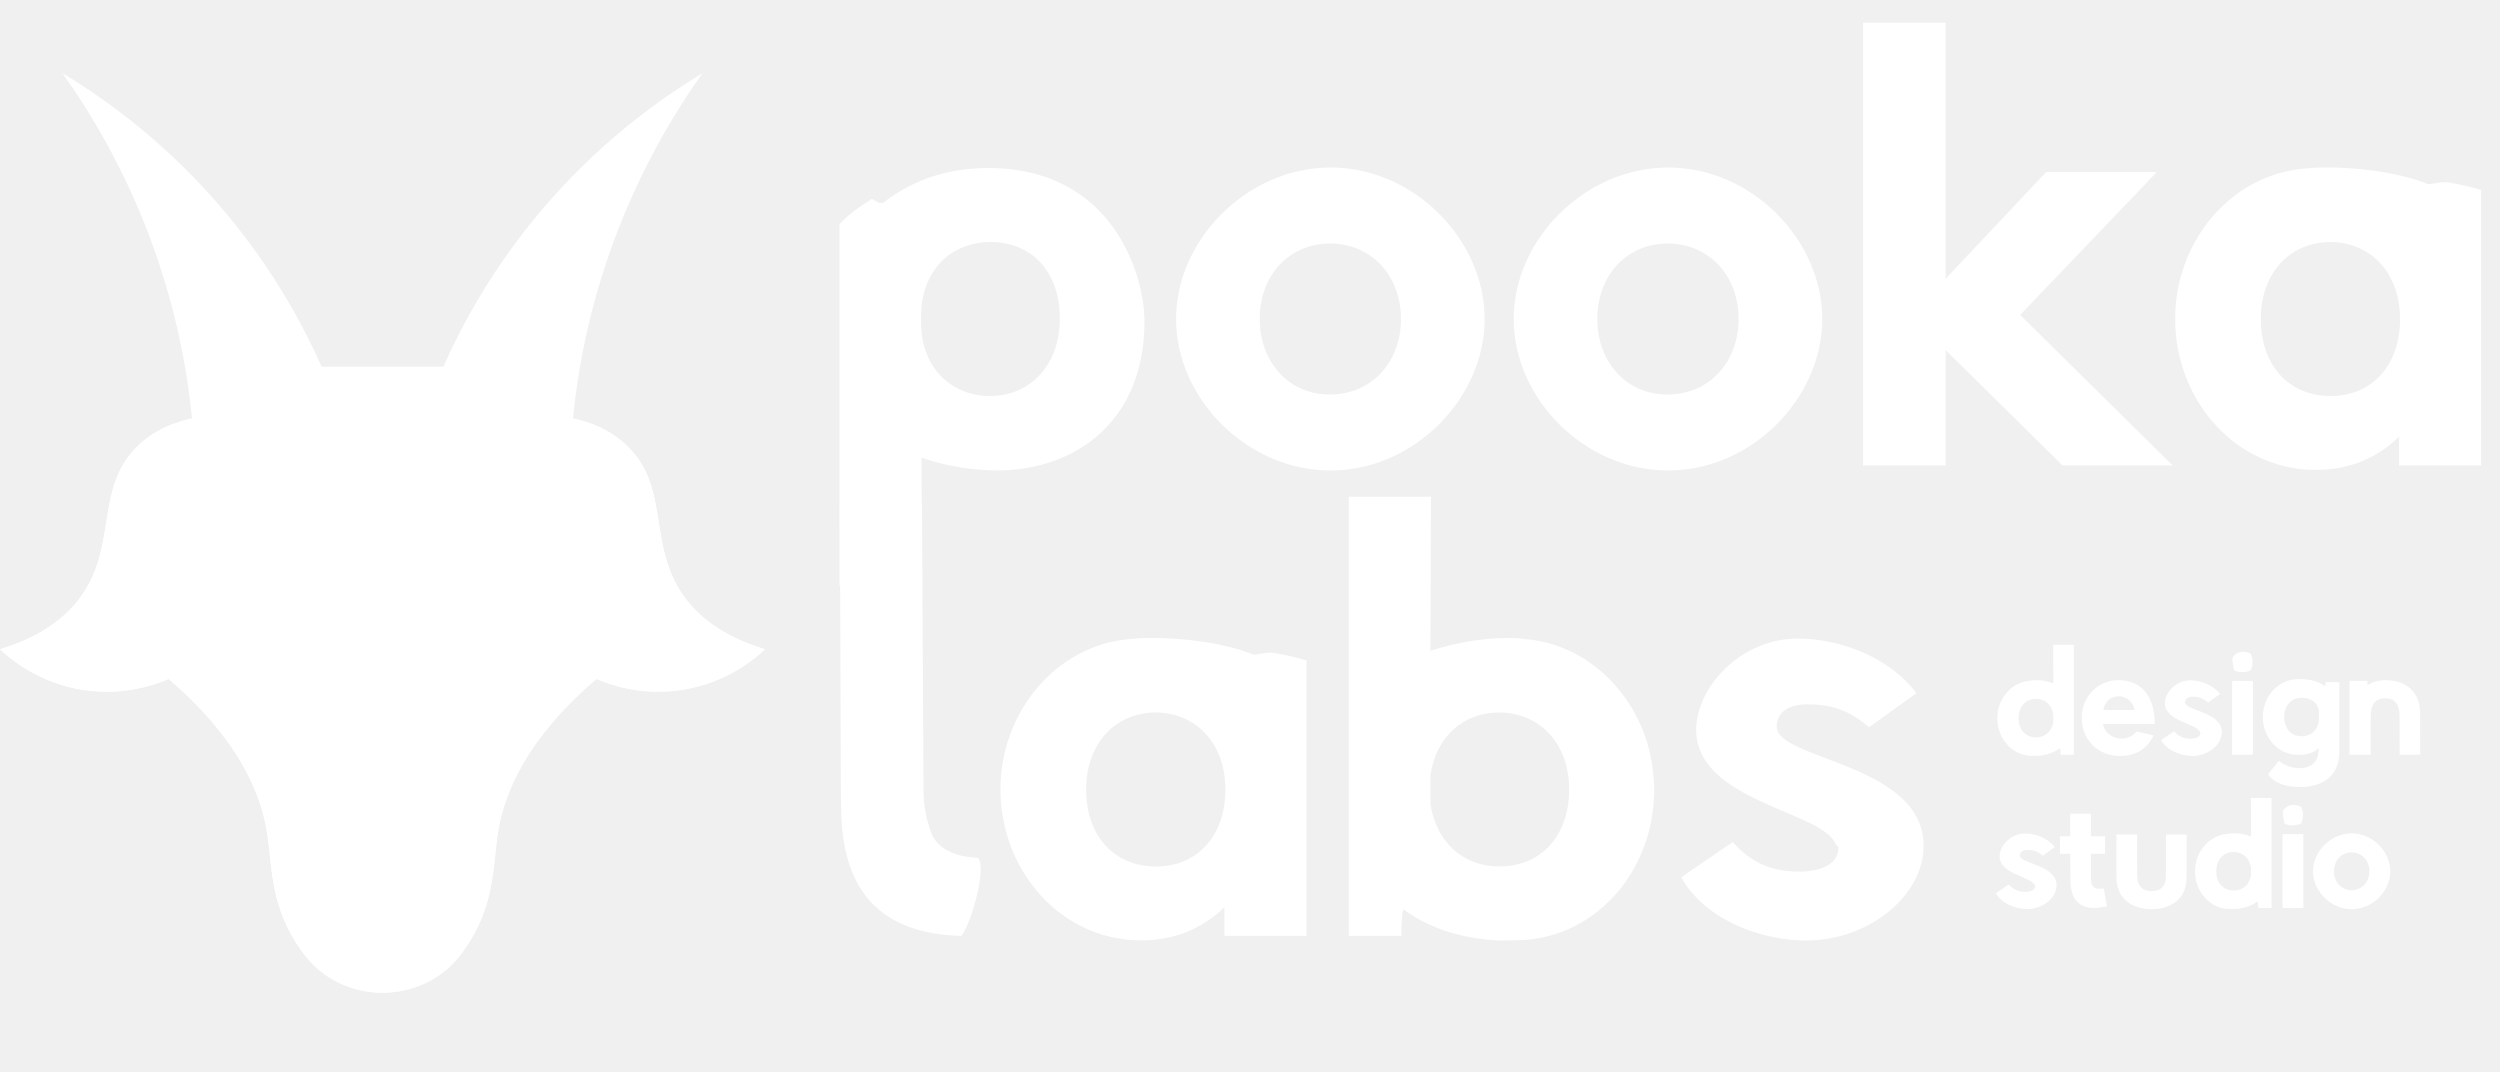
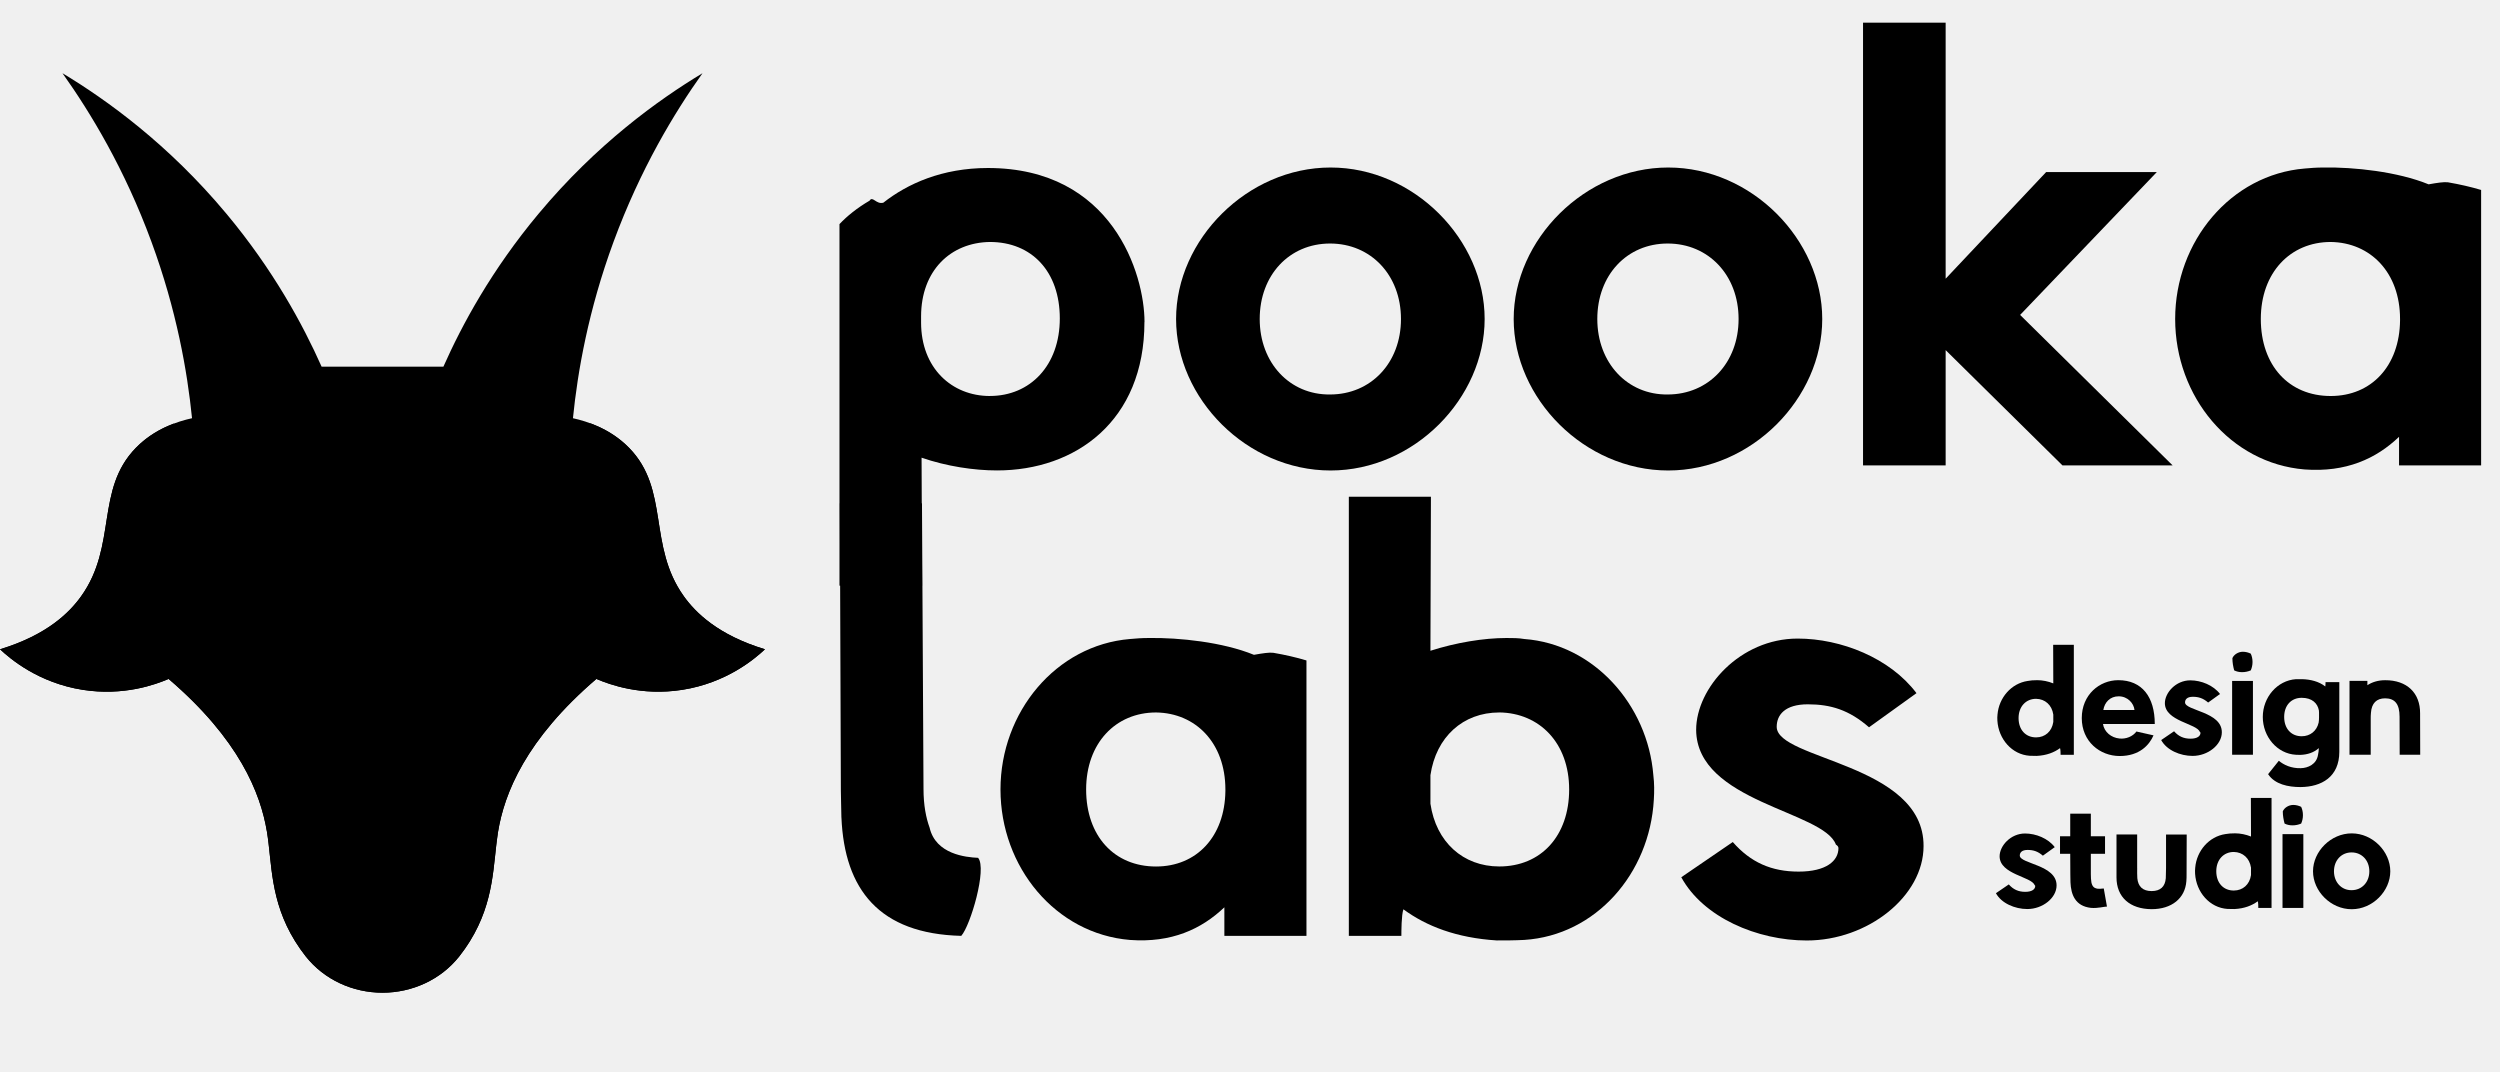
<svg xmlns="http://www.w3.org/2000/svg" width="154" height="66" viewBox="0 0 154 66" fill="none">
-   <path d="M70.497 19.837C70.497 25.932 66.257 28.979 61.418 28.979C60.003 28.979 58.308 28.727 56.769 28.193L56.801 36.079H51.712V13.805C52.184 13.303 52.813 12.799 53.567 12.36C53.754 12.046 53.976 12.612 54.415 12.485C55.893 11.322 58.029 10.349 60.856 10.349C68.523 10.349 70.502 16.882 70.502 19.837H70.497ZM60.979 24.392C63.462 24.392 65.284 22.508 65.284 19.617C65.284 16.728 63.557 14.906 60.979 14.906C58.56 14.938 56.739 16.665 56.739 19.493V19.87C56.739 22.665 58.623 24.394 60.979 24.394V24.392Z" fill="white" />
-   <path d="M81.965 10.319C87.119 10.319 91.454 14.782 91.454 19.651C91.454 24.52 87.119 28.982 81.965 28.982C76.812 28.982 72.447 24.552 72.447 19.651C72.447 14.749 76.844 10.319 81.965 10.319ZM81.933 24.3C84.446 24.3 86.3 22.353 86.3 19.651C86.3 16.948 84.446 15.001 81.933 15.001C79.42 15.001 77.598 16.948 77.598 19.651C77.598 22.353 79.452 24.332 81.933 24.3Z" fill="white" />
-   <path d="M102.762 10.319C107.913 10.319 112.25 14.782 112.25 19.651C112.25 24.52 107.915 28.982 102.762 28.982C97.608 28.982 93.243 24.552 93.243 19.651C93.243 14.749 97.641 10.319 102.762 10.319ZM102.729 24.3C105.242 24.3 107.097 22.353 107.097 19.651C107.097 16.948 105.242 15.001 102.729 15.001C100.216 15.001 98.394 16.948 98.394 19.651C98.394 22.353 100.248 24.332 102.729 24.3Z" fill="white" />
-   <path d="M124.439 19.399L133.833 28.668H127.047L119.852 21.567V28.668H114.763V1.397H119.852V17.168L126.041 10.601H132.859L124.439 19.399Z" fill="white" />
-   <path d="M152.839 28.667H147.781V26.908C146.368 28.258 144.514 29.106 141.968 28.919C137.381 28.542 133.99 24.427 133.99 19.65C133.99 14.873 137.414 10.758 141.968 10.381C142.313 10.349 142.692 10.319 143.131 10.319C144.986 10.286 147.686 10.571 149.603 11.355C150.137 11.26 150.546 11.197 150.796 11.23C151.517 11.355 152.208 11.512 152.837 11.701V28.667H152.839ZM143.571 24.394C146.084 24.394 147.811 22.54 147.843 19.745V19.65C147.843 16.79 146.021 14.938 143.571 14.906C141.087 14.906 139.266 16.79 139.266 19.65C139.266 22.51 140.993 24.394 143.571 24.394Z" fill="white" />
-   <path d="M51.83 50.359C51.83 49.825 51.797 49.291 51.797 48.724L51.735 31.005H56.794L56.888 48.599C56.888 49.605 57.046 50.389 57.265 50.988C57.642 52.622 59.496 52.809 60.25 52.842C60.817 53.501 59.778 57.02 59.214 57.649C54.156 57.524 52.019 54.789 51.832 50.359H51.83Z" fill="white" />
-   <path d="M80.48 57.649H75.421V55.89C74.006 57.24 72.155 58.088 69.609 57.901C65.022 57.524 61.63 53.409 61.63 48.632C61.63 43.856 65.054 39.74 69.609 39.363C69.953 39.331 70.33 39.301 70.772 39.301C72.626 39.271 75.327 39.553 77.243 40.337C77.777 40.242 78.187 40.179 78.436 40.212C79.16 40.337 79.851 40.494 80.478 40.684V57.649H80.48ZM71.211 53.377C73.724 53.377 75.451 51.522 75.484 48.727V48.632C75.484 45.772 73.662 43.92 71.211 43.888C68.728 43.888 66.906 45.772 66.906 48.632C66.906 51.492 68.633 53.377 71.211 53.377Z" fill="white" />
-   <path d="M88.145 30.599L88.115 40.087C89.684 39.586 91.382 39.301 92.796 39.301C93.173 39.301 93.55 39.301 93.897 39.363C98.17 39.678 101.499 43.416 101.846 47.751C101.908 48.253 101.908 48.757 101.876 49.259C101.624 53.813 98.294 57.617 93.897 57.899C93.301 57.931 92.734 57.931 92.2 57.931C89.717 57.774 87.865 57.053 86.45 56.014C86.325 56.359 86.325 57.397 86.325 57.649H83.088V30.599H88.147H88.145ZM92.355 43.888C90.124 43.888 88.459 45.395 88.115 47.751V49.511C88.459 51.867 90.126 53.374 92.355 53.374C94.93 53.374 96.66 51.49 96.66 48.63C96.66 45.77 94.838 43.918 92.355 43.886V43.888Z" fill="white" />
-   <path d="M110.797 53.691C112.494 53.691 113.248 53.032 113.248 52.246C113.248 52.151 113.186 52.089 113.091 52.026C112.337 49.953 104.513 49.418 104.483 44.959C104.483 42.383 107.186 39.336 110.735 39.336C113.405 39.336 116.423 40.529 118.055 42.698L115.132 44.801C113.907 43.733 112.776 43.386 111.361 43.386C109.946 43.386 109.445 44.045 109.445 44.769C109.445 46.81 118.524 47.03 118.491 52.121C118.491 55.201 115.067 57.934 111.296 57.934C108.249 57.934 104.92 56.519 103.567 54.038L106.739 51.869C107.84 53.127 109.128 53.691 110.792 53.691H110.797Z" fill="white" />
-   <path d="M127.75 46.494H126.932C126.932 46.439 126.932 46.172 126.899 46.085C126.545 46.344 126.081 46.534 125.459 46.564C125.325 46.564 125.185 46.564 125.035 46.556C123.935 46.486 123.108 45.526 123.039 44.393C123.031 44.268 123.031 44.141 123.046 44.016C123.133 42.977 123.895 42.097 124.903 41.947C125.06 41.914 125.272 41.899 125.499 41.899C125.821 41.899 126.168 41.969 126.483 42.097L126.475 39.721H127.748V46.491L127.75 46.494ZM125.422 45.423C125.981 45.423 126.398 45.054 126.483 44.472V44.016C126.395 43.427 125.978 43.057 125.422 43.047C124.801 43.047 124.344 43.519 124.344 44.235C124.344 44.952 124.776 45.423 125.422 45.423Z" fill="white" />
-   <path d="M132.657 45.298C132.398 45.895 131.791 46.571 130.573 46.571C129.355 46.571 128.237 45.675 128.237 44.235C128.237 42.795 129.33 41.899 130.486 41.899C131.948 41.899 132.734 42.93 132.734 44.597H129.543C129.62 45.094 130.054 45.446 130.566 45.493C130.968 45.533 131.377 45.368 131.604 45.061L132.657 45.298ZM131.484 43.734C131.444 43.324 131.067 42.893 130.508 42.893C129.982 42.893 129.642 43.262 129.565 43.734H131.484Z" fill="white" />
-   <path d="M134.936 45.503C135.36 45.503 135.55 45.338 135.55 45.141C135.55 45.119 135.535 45.101 135.51 45.086C135.32 44.567 133.363 44.432 133.356 43.317C133.356 42.673 134.032 41.909 134.921 41.909C135.59 41.909 136.343 42.209 136.753 42.75L136.021 43.277C135.714 43.01 135.432 42.922 135.078 42.922C134.724 42.922 134.599 43.087 134.599 43.269C134.599 43.781 136.872 43.836 136.865 45.109C136.865 45.88 136.009 46.564 135.063 46.564C134.299 46.564 133.466 46.209 133.129 45.588L133.923 45.046C134.197 45.361 134.519 45.503 134.936 45.503Z" fill="white" />
-   <path d="M137.499 41.947H138.781V46.491H137.499V41.947ZM138.16 40.148C138.332 40.148 138.507 40.195 138.647 40.265C138.716 40.414 138.756 40.587 138.756 40.776C138.756 40.966 138.716 41.138 138.647 41.295C138.489 41.365 138.3 41.405 138.112 41.405C137.925 41.405 137.766 41.365 137.626 41.295C137.563 41.068 137.516 40.809 137.516 40.542C137.603 40.33 137.87 40.148 138.16 40.148Z" fill="white" />
-   <path d="M143.253 42.019H144.102V46.312C144.102 47.861 143.001 48.475 141.711 48.483C140.955 48.483 140.131 48.318 139.715 47.689L140.376 46.863C140.683 47.123 141.147 47.335 141.721 47.32C142.17 47.312 142.704 47.083 142.792 46.486C142.824 46.362 142.832 46.227 142.839 46.084C142.532 46.359 142.14 46.486 141.699 46.501C141.611 46.501 141.519 46.501 141.432 46.494C140.269 46.431 139.388 45.378 139.388 44.165C139.388 42.953 140.276 41.917 141.432 41.837H141.816C142.32 41.852 142.839 41.972 143.239 42.286C143.253 42.184 143.253 42.049 143.253 42.019ZM141.784 45.353C142.303 45.353 142.712 45.031 142.829 44.512C142.844 44.41 142.852 44.308 142.852 44.198V43.898C142.852 43.858 142.852 43.811 142.844 43.764C142.764 43.324 142.427 42.985 141.784 42.985C141.14 42.985 140.705 43.449 140.705 44.165C140.705 44.882 141.137 45.353 141.784 45.353Z" fill="white" />
-   <path d="M144.73 46.493V41.941H145.831V42.208C146.123 42.019 146.485 41.901 146.924 41.901C148.269 41.894 149.088 42.688 149.078 43.945L149.085 46.493H147.82L147.813 44.142C147.813 43.379 147.531 43.017 146.924 43.017C146.398 43.017 146.091 43.316 146.051 43.905C146.036 44.03 146.036 44.172 146.036 44.322V46.493H144.73Z" fill="white" />
-   <path d="M124.756 54.937C125.18 54.937 125.37 54.772 125.37 54.575C125.37 54.552 125.355 54.535 125.33 54.52C125.14 54.001 123.183 53.866 123.176 52.75C123.176 52.106 123.852 51.343 124.741 51.343C125.409 51.343 126.163 51.642 126.572 52.184L125.841 52.71C125.534 52.443 125.252 52.356 124.898 52.356C124.543 52.356 124.419 52.521 124.419 52.703C124.419 53.215 126.692 53.269 126.685 54.542C126.685 55.313 125.829 55.997 124.883 55.997C124.119 55.997 123.286 55.643 122.949 55.021L123.742 54.48C124.017 54.794 124.339 54.937 124.756 54.937Z" fill="white" />
-   <path d="M127.523 50.123H128.796V51.516H129.67V52.594H128.796V53.844C128.796 53.946 128.796 54.034 128.804 54.119C128.819 54.473 128.913 54.66 129.096 54.715C129.275 54.785 129.473 54.73 129.592 54.73L129.789 55.846C129.632 55.838 129.238 55.963 128.799 55.925C127.83 55.816 127.571 55.099 127.541 54.353C127.533 54.196 127.533 54.031 127.533 53.867L127.526 52.594H126.897V51.516H127.526V50.123H127.523Z" fill="white" />
-   <path d="M131.651 53.467C131.644 53.687 131.651 53.899 131.659 54.096C131.706 54.615 131.998 54.89 132.54 54.89C133.081 54.89 133.373 54.615 133.413 54.096C133.421 53.899 133.428 53.687 133.428 53.467V51.406H134.701L134.693 53.852C134.693 54.009 134.693 54.151 134.679 54.291C134.599 55.337 133.775 56.005 132.54 56.005C131.21 55.998 130.376 55.274 130.376 54.046V51.403H131.649V53.465L131.651 53.467Z" fill="white" />
-   <path d="M139.93 55.928H139.111C139.111 55.873 139.111 55.606 139.079 55.518C138.724 55.778 138.26 55.968 137.639 55.997C137.504 55.997 137.364 55.997 137.214 55.99C136.114 55.92 135.288 54.959 135.218 53.826C135.21 53.701 135.21 53.574 135.225 53.449C135.313 52.411 136.074 51.53 137.082 51.38C137.239 51.348 137.451 51.333 137.679 51.333C138 51.333 138.347 51.403 138.662 51.53L138.654 49.154H139.927V55.925L139.93 55.928ZM137.601 54.857C138.16 54.857 138.577 54.487 138.662 53.906V53.449C138.574 52.86 138.158 52.491 137.601 52.481C136.98 52.481 136.523 52.953 136.523 53.669C136.523 54.385 136.955 54.857 137.601 54.857Z" fill="white" />
-   <path d="M140.603 51.383H141.886V55.928H140.603V51.383ZM141.264 49.584C141.437 49.584 141.611 49.631 141.751 49.701C141.821 49.851 141.861 50.023 141.861 50.213C141.861 50.403 141.821 50.575 141.751 50.732C141.594 50.802 141.404 50.842 141.217 50.842C141.03 50.842 140.87 50.802 140.73 50.732C140.668 50.505 140.62 50.245 140.62 49.978C140.708 49.766 140.975 49.584 141.264 49.584Z" fill="white" />
-   <path d="M144.866 51.336C146.156 51.336 147.242 52.452 147.242 53.672C147.242 54.892 146.156 56.008 144.866 56.008C143.576 56.008 142.482 54.9 142.482 53.672C142.482 52.444 143.583 51.336 144.866 51.336ZM144.858 54.835C145.487 54.835 145.951 54.348 145.951 53.672C145.951 52.996 145.487 52.509 144.858 52.509C144.229 52.509 143.773 52.996 143.773 53.672C143.773 54.348 144.237 54.842 144.858 54.835Z" fill="white" />
-   <path d="M42.122 36.725C39.888 33.596 41.268 30.167 38.755 27.589C37.602 26.406 36.172 25.956 35.294 25.762C35.581 22.887 36.245 19.106 37.794 14.896C39.441 10.421 41.538 6.95 43.275 4.509C40.557 6.148 36.756 8.876 33.177 13.164C30.287 16.625 28.461 20.002 27.313 22.587H19.811C18.66 19.999 16.833 16.623 13.946 13.164C10.367 8.876 6.566 6.148 3.848 4.509C5.585 6.95 7.684 10.421 9.329 14.896C10.879 19.106 11.54 22.887 11.829 25.762C10.951 25.956 9.518 26.406 8.368 27.589C5.857 30.167 7.235 33.596 5.001 36.725C4.28 37.734 2.897 39.116 0 39.995C0.621 40.581 2.366 42.066 5.096 42.495C7.614 42.89 9.588 42.166 10.384 41.822C14.732 45.547 16.055 48.867 16.444 51.245C16.758 53.169 16.619 55.465 18.176 57.976C18.386 58.315 18.608 58.627 18.835 58.914C19.97 60.349 21.73 61.15 23.562 61.15C25.393 61.15 27.15 60.349 28.288 58.914C28.515 58.627 28.738 58.315 28.947 57.976C30.502 55.465 30.365 53.167 30.679 51.245C31.066 48.864 32.391 45.545 36.739 41.822C37.535 42.166 39.509 42.89 42.027 42.495C44.757 42.069 46.502 40.581 47.123 39.995C44.228 39.116 42.843 37.734 42.122 36.725Z" fill="white" />
-   <path d="M23.514 39.563C20.732 43.549 18.328 47.679 16.439 51.213C16.042 48.837 14.717 45.525 10.389 41.822C9.593 42.166 7.617 42.892 5.099 42.493C2.371 42.066 0.624 40.579 0 39.995C2.895 39.117 4.28 37.734 5.001 36.726C7.235 33.596 5.855 30.165 8.368 27.589C9.099 26.838 9.943 26.381 10.689 26.097C15.413 29.164 19.801 34.237 23.517 39.561L23.514 39.563Z" fill="white" />
-   <path d="M47.123 39.995C46.499 40.579 44.757 42.066 42.025 42.493C39.506 42.89 37.535 42.164 36.734 41.822C32.391 45.545 31.066 48.87 30.679 51.248C30.674 51.283 30.669 51.32 30.664 51.355C28.76 47.789 26.327 43.601 23.514 39.563C27.233 34.225 31.63 29.141 36.369 26.079C37.13 26.359 37.999 26.82 38.755 27.591C41.268 30.167 39.888 33.599 42.122 36.728C42.843 37.734 44.228 39.119 47.123 39.997V39.995Z" fill="white" />
-   <path d="M30.664 51.355C30.37 53.254 30.472 55.515 28.947 57.979C28.735 58.318 28.515 58.627 28.291 58.917C27.722 59.633 27.001 60.192 26.184 60.572C25.376 60.948 24.477 61.151 23.564 61.151C21.73 61.151 19.973 60.352 18.835 58.917C18.61 58.627 18.388 58.318 18.178 57.979C16.624 55.465 16.761 53.169 16.446 51.245C16.446 51.235 16.441 51.22 16.441 51.21C18.331 47.676 20.734 43.546 23.517 39.56C26.329 43.599 28.762 47.784 30.667 51.353L30.664 51.355Z" fill="white" />
+   <path d="M70.497 19.837C70.497 25.932 66.257 28.979 61.418 28.979C60.003 28.979 58.308 28.727 56.769 28.193L56.801 36.079H51.712V13.805C52.184 13.303 52.813 12.799 53.567 12.36C53.754 12.046 53.976 12.612 54.415 12.485C55.893 11.322 58.029 10.349 60.856 10.349C68.523 10.349 70.502 16.882 70.502 19.837H70.497ZM60.979 24.392C63.462 24.392 65.284 22.508 65.284 19.617C65.284 16.728 63.557 14.906 60.979 14.906C58.56 14.938 56.739 16.665 56.739 19.493V19.87C56.739 22.665 58.623 24.394 60.979 24.394V24.392Z" fill="black" />
+   <path d="M81.965 10.319C87.119 10.319 91.454 14.782 91.454 19.651C91.454 24.52 87.119 28.982 81.965 28.982C76.812 28.982 72.447 24.552 72.447 19.651C72.447 14.749 76.844 10.319 81.965 10.319ZM81.933 24.3C84.446 24.3 86.3 22.353 86.3 19.651C86.3 16.948 84.446 15.001 81.933 15.001C79.42 15.001 77.598 16.948 77.598 19.651C77.598 22.353 79.452 24.332 81.933 24.3Z" fill="black" />
+   <path d="M102.762 10.319C107.913 10.319 112.25 14.782 112.25 19.651C112.25 24.52 107.915 28.982 102.762 28.982C97.608 28.982 93.243 24.552 93.243 19.651C93.243 14.749 97.641 10.319 102.762 10.319ZM102.729 24.3C105.242 24.3 107.097 22.353 107.097 19.651C107.097 16.948 105.242 15.001 102.729 15.001C100.216 15.001 98.394 16.948 98.394 19.651C98.394 22.353 100.248 24.332 102.729 24.3Z" fill="black" />
+   <path d="M124.439 19.399L133.833 28.668H127.047L119.852 21.567V28.668H114.763V1.397H119.852V17.168L126.041 10.601H132.859L124.439 19.399Z" fill="black" />
+   <path d="M152.839 28.667H147.781V26.908C146.368 28.258 144.514 29.106 141.968 28.919C137.381 28.542 133.99 24.427 133.99 19.65C133.99 14.873 137.414 10.758 141.968 10.381C142.313 10.349 142.692 10.319 143.131 10.319C144.986 10.286 147.686 10.571 149.603 11.355C150.137 11.26 150.546 11.197 150.796 11.23C151.517 11.355 152.208 11.512 152.837 11.701V28.667H152.839ZM143.571 24.394C146.084 24.394 147.811 22.54 147.843 19.745V19.65C147.843 16.79 146.021 14.938 143.571 14.906C141.087 14.906 139.266 16.79 139.266 19.65C139.266 22.51 140.993 24.394 143.571 24.394Z" fill="black" />
+   <path d="M51.83 50.359C51.83 49.825 51.797 49.291 51.797 48.724L51.735 31.005H56.794L56.888 48.599C56.888 49.605 57.046 50.389 57.265 50.988C57.642 52.622 59.496 52.809 60.25 52.842C60.817 53.501 59.778 57.02 59.214 57.649C54.156 57.524 52.019 54.789 51.832 50.359H51.83Z" fill="black" />
+   <path d="M80.48 57.649H75.421V55.89C74.006 57.24 72.155 58.088 69.609 57.901C65.022 57.524 61.63 53.409 61.63 48.632C61.63 43.856 65.054 39.74 69.609 39.363C69.953 39.331 70.33 39.301 70.772 39.301C72.626 39.271 75.327 39.553 77.243 40.337C77.777 40.242 78.187 40.179 78.436 40.212C79.16 40.337 79.851 40.494 80.478 40.684V57.649H80.48ZM71.211 53.377C73.724 53.377 75.451 51.522 75.484 48.727V48.632C75.484 45.772 73.662 43.92 71.211 43.888C68.728 43.888 66.906 45.772 66.906 48.632C66.906 51.492 68.633 53.377 71.211 53.377Z" fill="black" />
+   <path d="M88.145 30.599L88.115 40.087C89.684 39.586 91.382 39.301 92.796 39.301C93.173 39.301 93.55 39.301 93.897 39.363C98.17 39.678 101.499 43.416 101.846 47.751C101.908 48.253 101.908 48.757 101.876 49.259C101.624 53.813 98.294 57.617 93.897 57.899C93.301 57.931 92.734 57.931 92.2 57.931C89.717 57.774 87.865 57.053 86.45 56.014C86.325 56.359 86.325 57.397 86.325 57.649H83.088V30.599H88.147H88.145ZM92.355 43.888C90.124 43.888 88.459 45.395 88.115 47.751V49.511C88.459 51.867 90.126 53.374 92.355 53.374C94.93 53.374 96.66 51.49 96.66 48.63C96.66 45.77 94.838 43.918 92.355 43.886V43.888Z" fill="black" />
+   <path d="M110.797 53.691C112.494 53.691 113.248 53.032 113.248 52.246C113.248 52.151 113.186 52.089 113.091 52.026C112.337 49.953 104.513 49.418 104.483 44.959C104.483 42.383 107.186 39.336 110.735 39.336C113.405 39.336 116.423 40.529 118.055 42.698L115.132 44.801C113.907 43.733 112.776 43.386 111.361 43.386C109.946 43.386 109.445 44.045 109.445 44.769C109.445 46.81 118.524 47.03 118.491 52.121C118.491 55.201 115.067 57.934 111.296 57.934C108.249 57.934 104.92 56.519 103.567 54.038L106.739 51.869C107.84 53.127 109.128 53.691 110.792 53.691H110.797Z" fill="black" />
+   <path d="M127.75 46.494H126.932C126.932 46.439 126.932 46.172 126.899 46.085C126.545 46.344 126.081 46.534 125.459 46.564C125.325 46.564 125.185 46.564 125.035 46.556C123.935 46.486 123.108 45.526 123.039 44.393C123.031 44.268 123.031 44.141 123.046 44.016C123.133 42.977 123.895 42.097 124.903 41.947C125.06 41.914 125.272 41.899 125.499 41.899C125.821 41.899 126.168 41.969 126.483 42.097L126.475 39.721H127.748V46.491L127.75 46.494ZM125.422 45.423C125.981 45.423 126.398 45.054 126.483 44.472V44.016C126.395 43.427 125.978 43.057 125.422 43.047C124.801 43.047 124.344 43.519 124.344 44.235C124.344 44.952 124.776 45.423 125.422 45.423Z" fill="black" />
+   <path d="M132.657 45.298C132.398 45.895 131.791 46.571 130.573 46.571C129.355 46.571 128.237 45.675 128.237 44.235C128.237 42.795 129.33 41.899 130.486 41.899C131.948 41.899 132.734 42.93 132.734 44.597H129.543C129.62 45.094 130.054 45.446 130.566 45.493C130.968 45.533 131.377 45.368 131.604 45.061L132.657 45.298ZM131.484 43.734C131.444 43.324 131.067 42.893 130.508 42.893C129.982 42.893 129.642 43.262 129.565 43.734H131.484Z" fill="black" />
+   <path d="M134.936 45.503C135.36 45.503 135.55 45.338 135.55 45.141C135.55 45.119 135.535 45.101 135.51 45.086C135.32 44.567 133.363 44.432 133.356 43.317C133.356 42.673 134.032 41.909 134.921 41.909C135.59 41.909 136.343 42.209 136.753 42.75L136.021 43.277C135.714 43.01 135.432 42.922 135.078 42.922C134.724 42.922 134.599 43.087 134.599 43.269C134.599 43.781 136.872 43.836 136.865 45.109C136.865 45.88 136.009 46.564 135.063 46.564C134.299 46.564 133.466 46.209 133.129 45.588L133.923 45.046C134.197 45.361 134.519 45.503 134.936 45.503Z" fill="black" />
+   <path d="M137.499 41.947H138.781V46.491H137.499V41.947ZM138.16 40.148C138.332 40.148 138.507 40.195 138.647 40.265C138.716 40.414 138.756 40.587 138.756 40.776C138.756 40.966 138.716 41.138 138.647 41.295C138.489 41.365 138.3 41.405 138.112 41.405C137.925 41.405 137.766 41.365 137.626 41.295C137.563 41.068 137.516 40.809 137.516 40.542C137.603 40.33 137.87 40.148 138.16 40.148Z" fill="black" />
+   <path d="M143.253 42.019H144.102V46.312C144.102 47.861 143.001 48.475 141.711 48.483C140.955 48.483 140.131 48.318 139.715 47.689L140.376 46.863C140.683 47.123 141.147 47.335 141.721 47.32C142.17 47.312 142.704 47.083 142.792 46.486C142.824 46.362 142.832 46.227 142.839 46.084C142.532 46.359 142.14 46.486 141.699 46.501C141.611 46.501 141.519 46.501 141.432 46.494C140.269 46.431 139.388 45.378 139.388 44.165C139.388 42.953 140.276 41.917 141.432 41.837H141.816C142.32 41.852 142.839 41.972 143.239 42.286C143.253 42.184 143.253 42.049 143.253 42.019ZM141.784 45.353C142.303 45.353 142.712 45.031 142.829 44.512C142.844 44.41 142.852 44.308 142.852 44.198V43.898C142.852 43.858 142.852 43.811 142.844 43.764C142.764 43.324 142.427 42.985 141.784 42.985C141.14 42.985 140.705 43.449 140.705 44.165C140.705 44.882 141.137 45.353 141.784 45.353Z" fill="black" />
+   <path d="M144.73 46.493V41.941H145.831V42.208C146.123 42.019 146.485 41.901 146.924 41.901C148.269 41.894 149.088 42.688 149.078 43.945L149.085 46.493H147.82L147.813 44.142C147.813 43.379 147.531 43.017 146.924 43.017C146.398 43.017 146.091 43.316 146.051 43.905C146.036 44.03 146.036 44.172 146.036 44.322V46.493H144.73Z" fill="black" />
+   <path d="M124.756 54.937C125.18 54.937 125.37 54.772 125.37 54.575C125.37 54.552 125.355 54.535 125.33 54.52C125.14 54.001 123.183 53.866 123.176 52.75C123.176 52.106 123.852 51.343 124.741 51.343C125.409 51.343 126.163 51.642 126.572 52.184L125.841 52.71C125.534 52.443 125.252 52.356 124.898 52.356C124.543 52.356 124.419 52.521 124.419 52.703C124.419 53.215 126.692 53.269 126.685 54.542C126.685 55.313 125.829 55.997 124.883 55.997C124.119 55.997 123.286 55.643 122.949 55.021L123.742 54.48C124.017 54.794 124.339 54.937 124.756 54.937Z" fill="black" />
+   <path d="M127.523 50.123H128.796V51.516H129.67V52.594H128.796V53.844C128.796 53.946 128.796 54.034 128.804 54.119C128.819 54.473 128.913 54.66 129.096 54.715C129.275 54.785 129.473 54.73 129.592 54.73L129.789 55.846C129.632 55.838 129.238 55.963 128.799 55.925C127.83 55.816 127.571 55.099 127.541 54.353C127.533 54.196 127.533 54.031 127.533 53.867L127.526 52.594H126.897V51.516H127.526V50.123H127.523Z" fill="black" />
+   <path d="M131.651 53.467C131.644 53.687 131.651 53.899 131.659 54.096C131.706 54.615 131.998 54.89 132.54 54.89C133.081 54.89 133.373 54.615 133.413 54.096C133.421 53.899 133.428 53.687 133.428 53.467V51.406H134.701L134.693 53.852C134.693 54.009 134.693 54.151 134.679 54.291C134.599 55.337 133.775 56.005 132.54 56.005C131.21 55.998 130.376 55.274 130.376 54.046V51.403H131.649V53.465L131.651 53.467Z" fill="black" />
+   <path d="M139.93 55.928H139.111C139.111 55.873 139.111 55.606 139.079 55.518C138.724 55.778 138.26 55.968 137.639 55.997C137.504 55.997 137.364 55.997 137.214 55.99C136.114 55.92 135.288 54.959 135.218 53.826C135.21 53.701 135.21 53.574 135.225 53.449C135.313 52.411 136.074 51.53 137.082 51.38C137.239 51.348 137.451 51.333 137.679 51.333C138 51.333 138.347 51.403 138.662 51.53L138.654 49.154H139.927V55.925L139.93 55.928ZM137.601 54.857C138.16 54.857 138.577 54.487 138.662 53.906V53.449C138.574 52.86 138.158 52.491 137.601 52.481C136.98 52.481 136.523 52.953 136.523 53.669C136.523 54.385 136.955 54.857 137.601 54.857Z" fill="black" />
+   <path d="M140.603 51.383H141.886V55.928H140.603V51.383ZM141.264 49.584C141.437 49.584 141.611 49.631 141.751 49.701C141.821 49.851 141.861 50.023 141.861 50.213C141.861 50.403 141.821 50.575 141.751 50.732C141.594 50.802 141.404 50.842 141.217 50.842C141.03 50.842 140.87 50.802 140.73 50.732C140.668 50.505 140.62 50.245 140.62 49.978C140.708 49.766 140.975 49.584 141.264 49.584Z" fill="black" />
+   <path d="M144.866 51.336C146.156 51.336 147.242 52.452 147.242 53.672C147.242 54.892 146.156 56.008 144.866 56.008C143.576 56.008 142.482 54.9 142.482 53.672C142.482 52.444 143.583 51.336 144.866 51.336ZM144.858 54.835C145.487 54.835 145.951 54.348 145.951 53.672C145.951 52.996 145.487 52.509 144.858 52.509C144.229 52.509 143.773 52.996 143.773 53.672C143.773 54.348 144.237 54.842 144.858 54.835Z" fill="black" />
+   <path d="M42.122 36.725C39.888 33.596 41.268 30.167 38.755 27.589C37.602 26.406 36.172 25.956 35.294 25.762C35.581 22.887 36.245 19.106 37.794 14.896C39.441 10.421 41.538 6.95 43.275 4.509C40.557 6.148 36.756 8.876 33.177 13.164C30.287 16.625 28.461 20.002 27.313 22.587H19.811C18.66 19.999 16.833 16.623 13.946 13.164C10.367 8.876 6.566 6.148 3.848 4.509C5.585 6.95 7.684 10.421 9.329 14.896C10.879 19.106 11.54 22.887 11.829 25.762C10.951 25.956 9.518 26.406 8.368 27.589C5.857 30.167 7.235 33.596 5.001 36.725C4.28 37.734 2.897 39.116 0 39.995C0.621 40.581 2.366 42.066 5.096 42.495C7.614 42.89 9.588 42.166 10.384 41.822C14.732 45.547 16.055 48.867 16.444 51.245C16.758 53.169 16.619 55.465 18.176 57.976C18.386 58.315 18.608 58.627 18.835 58.914C19.97 60.349 21.73 61.15 23.562 61.15C25.393 61.15 27.15 60.349 28.288 58.914C28.515 58.627 28.738 58.315 28.947 57.976C30.502 55.465 30.365 53.167 30.679 51.245C31.066 48.864 32.391 45.545 36.739 41.822C37.535 42.166 39.509 42.89 42.027 42.495C44.757 42.069 46.502 40.581 47.123 39.995C44.228 39.116 42.843 37.734 42.122 36.725Z" fill="black" />
+   <path d="M23.514 39.563C20.732 43.549 18.328 47.679 16.439 51.213C16.042 48.837 14.717 45.525 10.389 41.822C9.593 42.166 7.617 42.892 5.099 42.493C2.371 42.066 0.624 40.579 0 39.995C2.895 39.117 4.28 37.734 5.001 36.726C7.235 33.596 5.855 30.165 8.368 27.589C9.099 26.838 9.943 26.381 10.689 26.097C15.413 29.164 19.801 34.237 23.517 39.561L23.514 39.563Z" fill="black" />
+   <path d="M47.123 39.995C46.499 40.579 44.757 42.066 42.025 42.493C39.506 42.89 37.535 42.164 36.734 41.822C32.391 45.545 31.066 48.87 30.679 51.248C30.674 51.283 30.669 51.32 30.664 51.355C28.76 47.789 26.327 43.601 23.514 39.563C27.233 34.225 31.63 29.141 36.369 26.079C37.13 26.359 37.999 26.82 38.755 27.591C41.268 30.167 39.888 33.599 42.122 36.728C42.843 37.734 44.228 39.119 47.123 39.997V39.995Z" fill="black" />
+   <path d="M30.664 51.355C30.37 53.254 30.472 55.515 28.947 57.979C28.735 58.318 28.515 58.627 28.291 58.917C27.722 59.633 27.001 60.192 26.184 60.572C25.376 60.948 24.477 61.151 23.564 61.151C21.73 61.151 19.973 60.352 18.835 58.917C18.61 58.627 18.388 58.318 18.178 57.979C16.624 55.465 16.761 53.169 16.446 51.245C16.446 51.235 16.441 51.22 16.441 51.21C18.331 47.676 20.734 43.546 23.517 39.56C26.329 43.599 28.762 47.784 30.667 51.353L30.664 51.355Z" fill="black" />
</svg>
